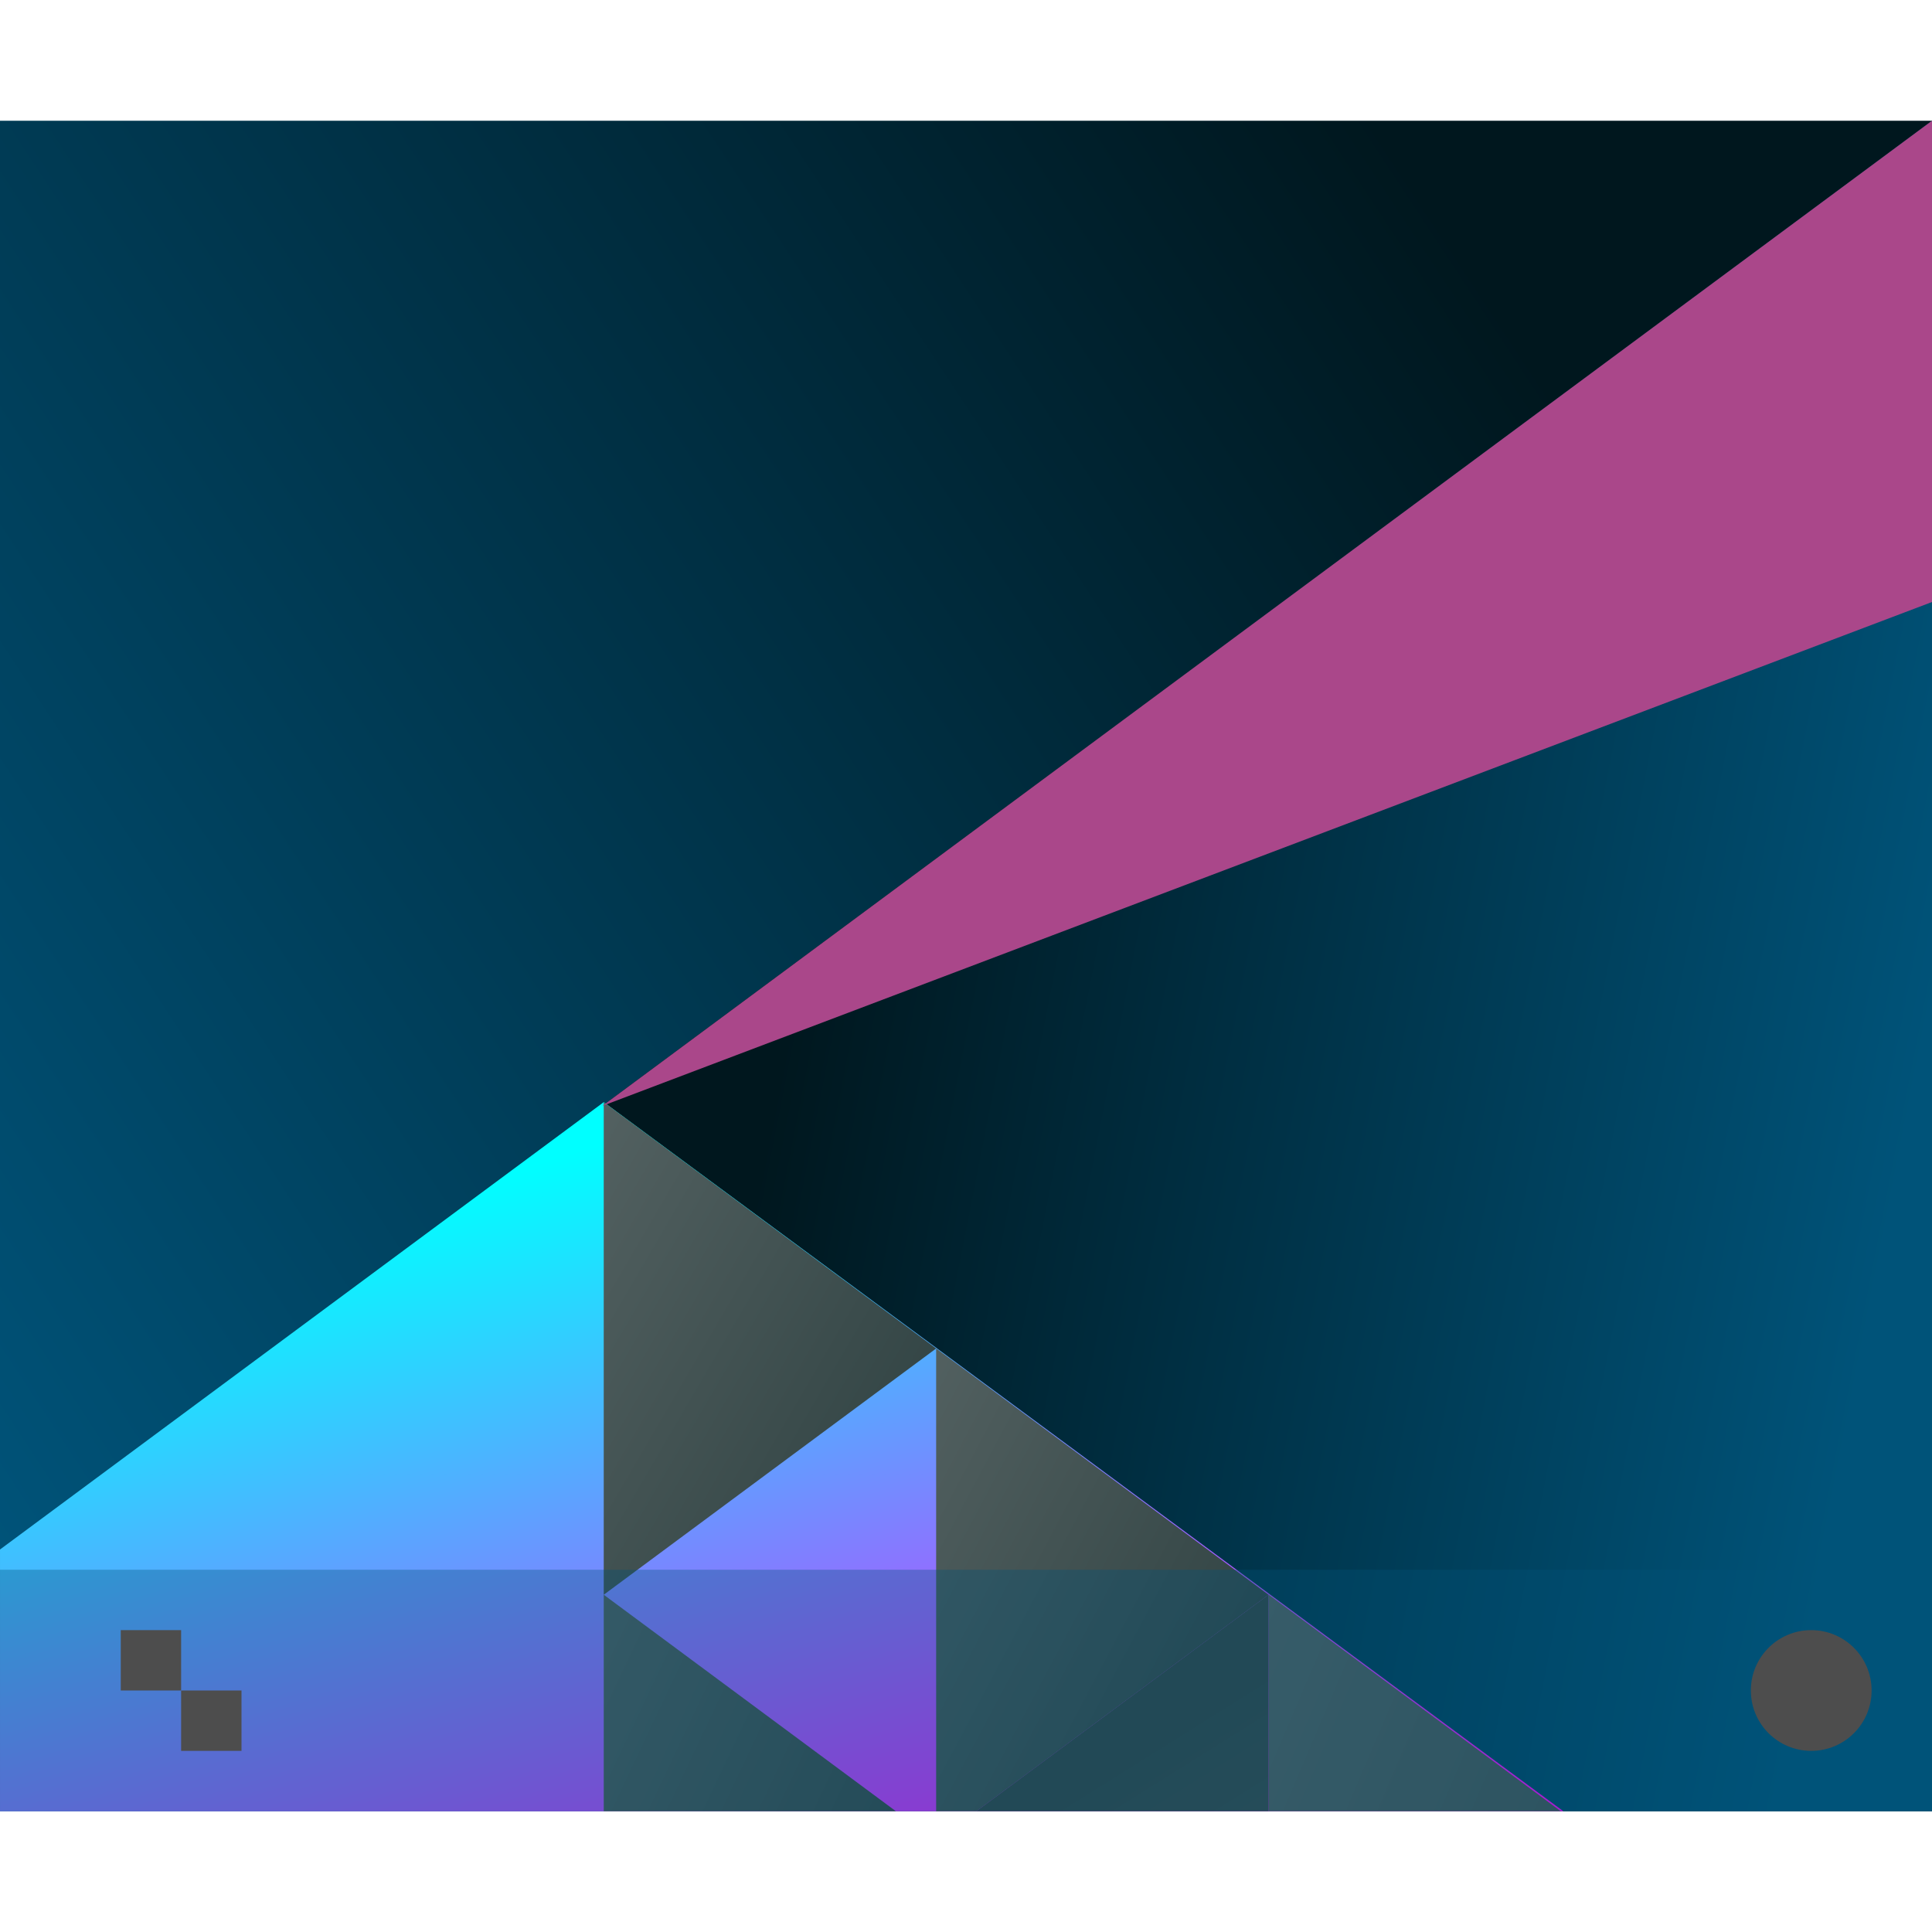
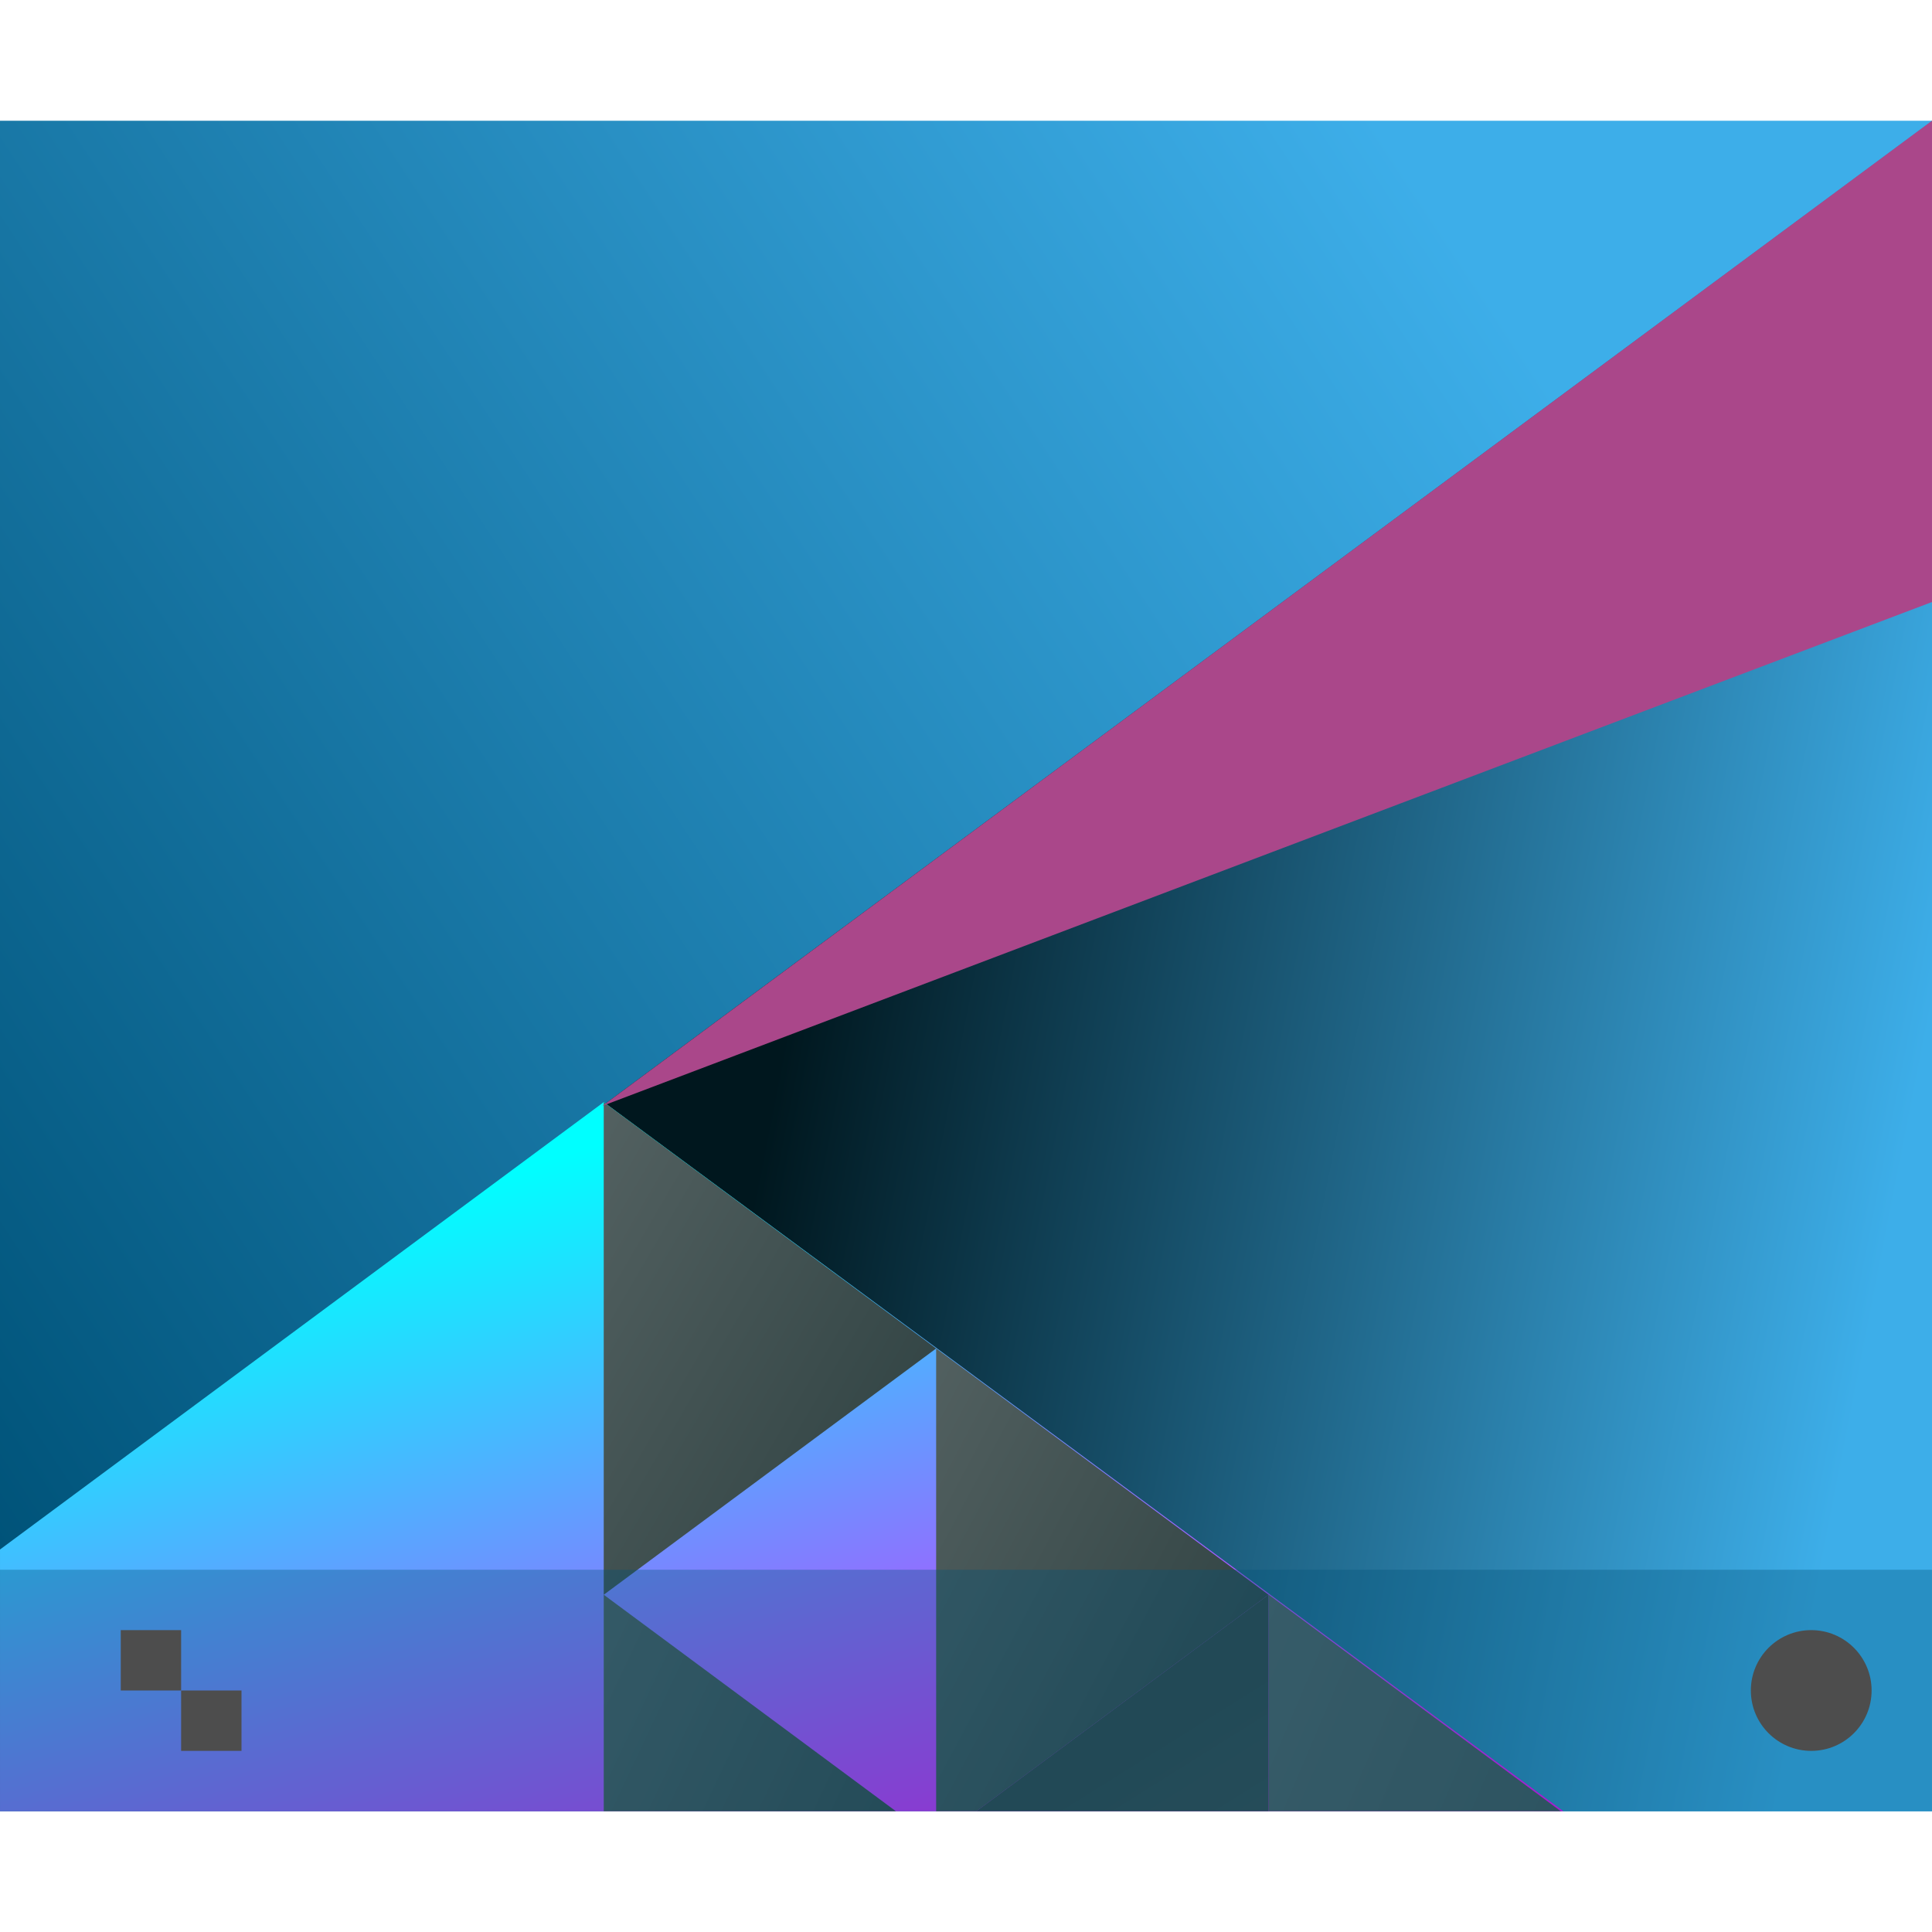
<svg xmlns="http://www.w3.org/2000/svg" xmlns:xlink="http://www.w3.org/1999/xlink" width="32" version="1.1" height="32" viewBox="0 0 32 32" id="svg36">
  <defs id="defs5455">
    <linearGradient id="linearGradient857">
      <stop id="stop853" style="stop-color:#ff00ff;stop-opacity:1" />
      <stop id="stop855" style="stop-color:#00ffff;stop-opacity:1" offset="1" />
    </linearGradient>
    <linearGradient xlink:href="#linearGradient4697" id="linearGradient4703" y1="503.079" x1="418.17" y2="531.458" x2="384.571" gradientUnits="userSpaceOnUse" gradientTransform="matrix(0.9166663 0 0 0.9166663 -340.5237 -455.8146)" />
    <linearGradient id="linearGradient4697">
-       <stop style="stop-color:#00171e;stop-opacity:1" id="stop4699" />
+       <stop style="stop-color:#3daee9;stop-opacity:1" id="stop4699" />
      <stop offset="1" style="stop-color:#005379;stop-opacity:1" id="stop4701" />
    </linearGradient>
    <linearGradient xlink:href="#linearGradient4526" id="linearGradient4532" y1="521.633" x1="404.045" y2="528.35" x2="430.736" gradientUnits="userSpaceOnUse" gradientTransform="matrix(0.9166663 0 0 0.9166663 -340.5237 -455.8146)" />
    <linearGradient id="linearGradient4526">
      <stop style="stop-color:#00171e;stop-opacity:1" id="stop4528" />
-       <stop offset="1" style="stop-color:#005379;stop-opacity:1" id="stop4530" />
+       <stop offset="1" style="stop-color:#3daee9;stop-opacity:1" id="stop4530" />
    </linearGradient>
    <linearGradient xlink:href="#linearGradient857" id="linearGradient4474" y1="542.224" x1="398.092" y2="524.9" x2="394.003" gradientUnits="userSpaceOnUse" gradientTransform="matrix(0.9166663 0 0 0.9166663 -340.5237 -455.8146)" />
    <linearGradient id="linearGradient4468">
      <stop style="stop-color:#334545" id="stop4470" />
      <stop offset="1" style="stop-color:#536161" id="stop4472" />
    </linearGradient>
    <linearGradient xlink:href="#linearGradient4468" id="linearGradient4500" y1="568.798" x1="431.571" y2="562.798" x2="439.571" gradientUnits="userSpaceOnUse" gradientTransform="matrix(-1 0 0 1 839.1428 -40.00001)" />
    <linearGradient xlink:href="#linearGradient4468" id="linearGradient4498" y1="581.87" x1="406.537" y2="572.678" x2="423.32" gradientUnits="userSpaceOnUse" gradientTransform="matrix(-0.9166663 0 0 0.9166663 428.6903 -492.4813)" />
    <linearGradient xlink:href="#linearGradient4468" id="linearGradient4496" y1="572.334" x1="423.054" y2="566.766" x2="431.225" gradientUnits="userSpaceOnUse" gradientTransform="matrix(-0.9166663 0 0 0.9166663 448.6903 -492.4813)" />
    <linearGradient xlink:href="#linearGradient4468" id="linearGradient4492" y1="577.102" x1="431.313" y2="571.445" x2="440.632" gradientUnits="userSpaceOnUse" gradientTransform="matrix(-0.9166663 0 0 0.9166663 428.6903 -492.4813)" />
    <linearGradient xlink:href="#linearGradient4468" id="linearGradient4490" y1="577.362" x1="430.567" y2="591.328" x2="423.75" gradientUnits="userSpaceOnUse" gradientTransform="matrix(-0.9166663 0 0 0.9166663 428.6903 -492.4813)" />
  </defs>
  <g id="layer1" transform="matrix(1 0 0 1 -384.5714 -515.798)">
    <g id="g4578" transform="matrix(0.6666664 0 0 0.8555544 128.1906 86.77142)">
      <path style="fill:url(#linearGradient4703)" id="path4589" d="M 12,6 12,36 56,36 56,6 12,6 Z" transform="matrix(1.09091 0 0 1.09091 371.4805 497.2525)" />
      <path style="fill:url(#linearGradient4532);stroke-linecap:round;stroke-width:2" id="path4284" d="M 56,6 25.719,23.482 47.4,36 56,36 56,6 Z" transform="matrix(1.09091 0 0 1.09091 371.4805 497.2525)" />
      <path style="fill:url(#linearGradient4474);stroke-linecap:round;stroke-width:2" id="path4284-5-6" d="M 25.75,23.416 12,31.355 12,36 47.605,36 25.75,23.416 Z" transform="matrix(1.09091 0 0 1.09091 371.4805 497.2525)" />
      <path style="fill:url(#linearGradient4500);stroke-linecap:round;stroke-width:2" id="path4284-5-6-2-2" d="m 407.83,527.566 -8.259,-4.768 0,9.536 z" />
      <path style="fill:url(#linearGradient4498);stroke-linecap:round;stroke-width:2" id="path4284-5-6-2-0" d="m 40.891,32.156 0,3.844 6.656,0 -6.656,-3.844 z" transform="matrix(1.09091 0 0 1.09091 371.4805 497.2525)" />
      <path style="fill:url(#linearGradient4496);stroke-linecap:round;stroke-width:2" id="path4284-5-6-2-6" d="m 53.32,27.787 0,8.213 0.916,0 6.654,-3.842 -7.57,-4.371 z" transform="matrix(1.09091 0 0 1.09091 349.6623 497.2525)" />
      <path style="fill:url(#linearGradient4492);stroke-linecap:round;stroke-width:2" id="path4284-5-6-2-6-50" d="M 25.75,32.158 25.75,36 32.404,36 25.75,32.158 Z" transform="matrix(1.09091 0 0 1.09091 371.4805 497.2525)" />
      <path style="fill:url(#linearGradient4490);stroke-linecap:round;stroke-width:2" id="path4284-5-6-2-0-6" d="M 40.891,32.156 34.234,36 l 6.656,0 0,-3.844 z" transform="matrix(1.09091 0 0 1.09091 371.4805 497.2525)" />
      <path style="fill:#aa478a;stroke-linecap:round;stroke-width:2" id="path4284-1" d="m 399.537,522.87 33.034,-19.072 -2e-5,9.317 z" />
    </g>
    <g id="g4783" transform="matrix(1 0 0 1 0 -0.00005)">
      <rect width="32" x="384.571" y="541.798" height="4" style="fill:#005379;fill-opacity:1;opacity:0.34" id="rect4267-7" />
      <circle cx="414.571" cy="543.798" style="fill:#4d4d4d" r="1" id="path4166" />
      <path style="fill:#4d4d4d" id="rect4183" d="m 2,27 v 1 h 1 v -1 z m 1,1 v 1 h 1 v -1 z" transform="matrix(1 0 0 1 384.5714 515.798)" />
    </g>
  </g>
</svg>
